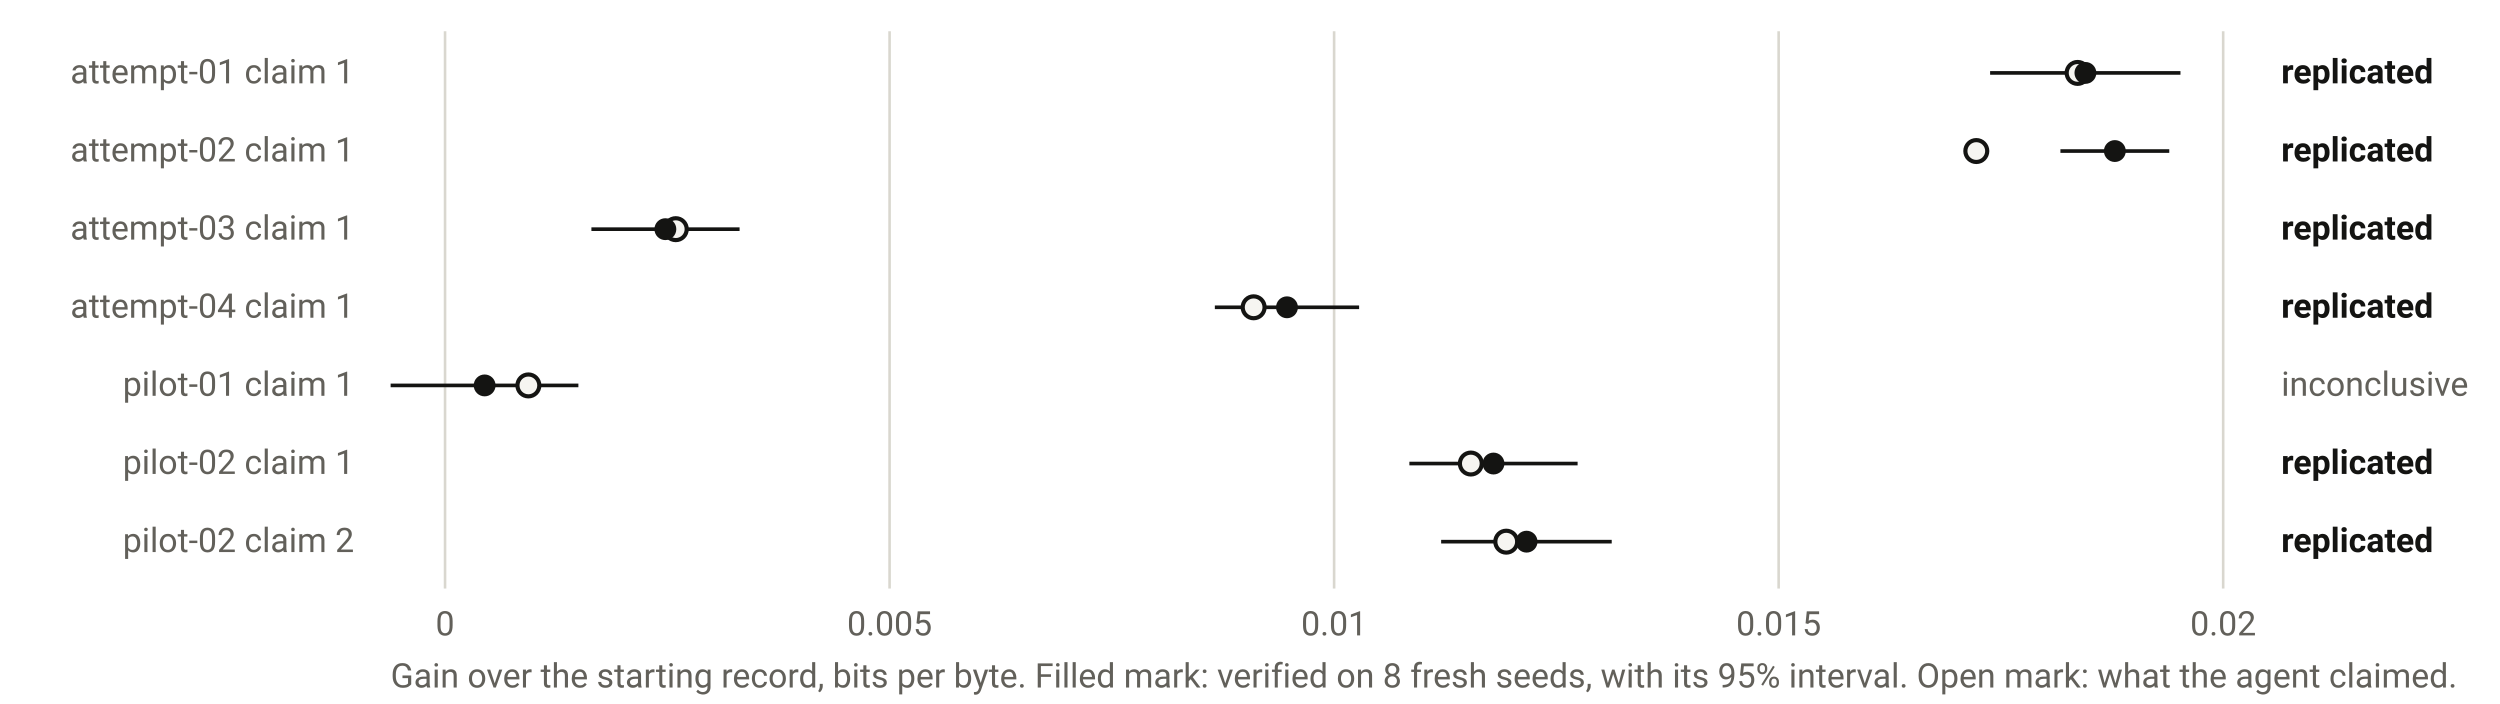
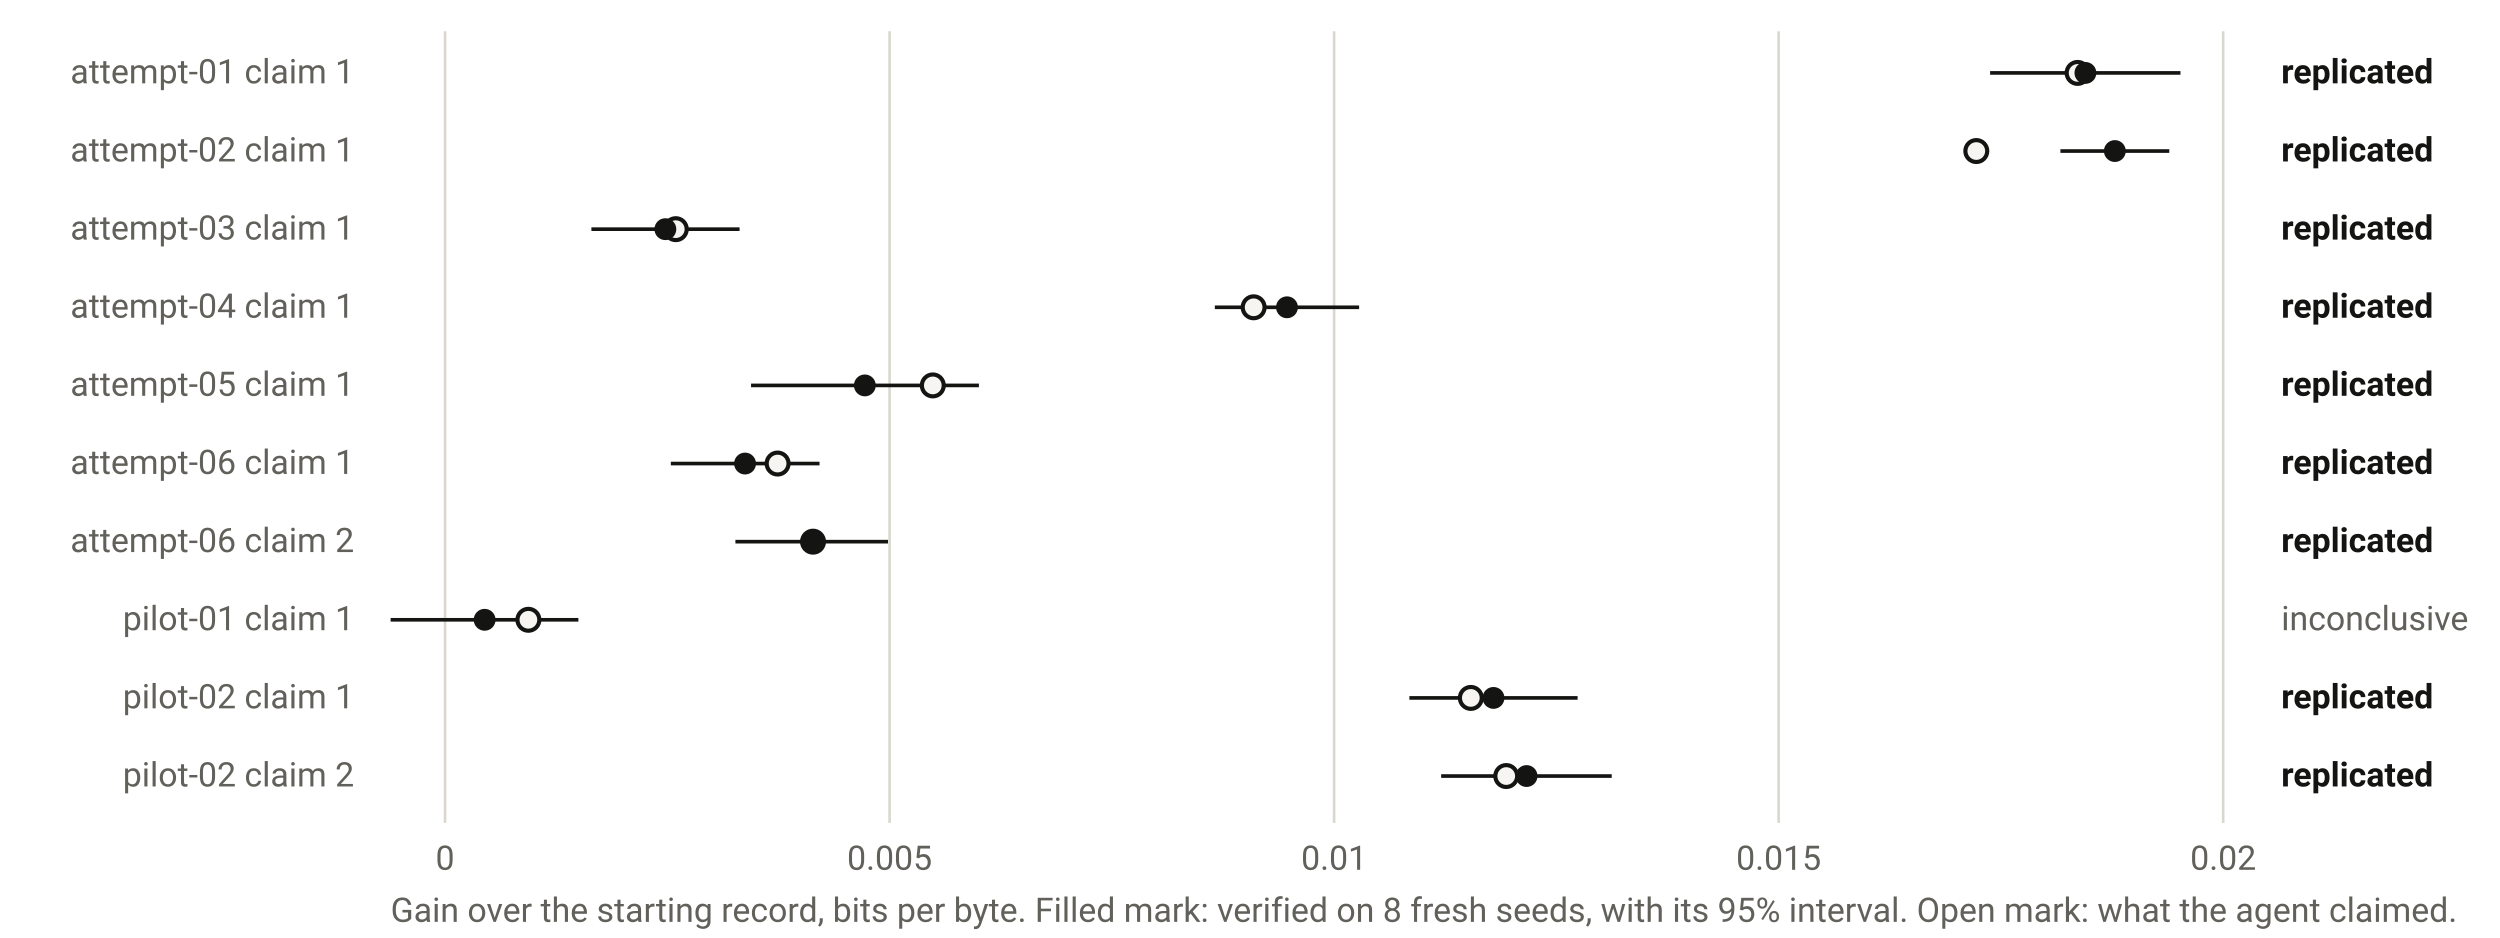
- <svg xmlns="http://www.w3.org/2000/svg" viewBox="0 0 960 270" role="img" aria-label="What each agent claim claimed against what the rerun found">
+ <svg xmlns="http://www.w3.org/2000/svg" viewBox="0 0 960 360" role="img" aria-label="What each agent claim claimed against what the rerun found">
  <style>
.t{font:13px ui-sans-serif,-apple-system,'Segoe UI',Roboto,sans-serif;fill:#141412;font-variant-numeric:tabular-nums}
.m{fill:#62605a}.b{font-weight:600}.a{fill:#b92c17}
.l{fill:none;stroke:#141412;stroke-width:1.6}.la{stroke:#b92c17;stroke-width:2.4}.g{stroke:#d9d7cf;stroke-width:1;fill:none}.ax{stroke:#62605a;stroke-width:1;fill:none}
.p{fill:#141412}.pa{fill:#b92c17}.h{fill:#f6f5f1;stroke:#141412;stroke-width:1.6}.w{stroke:#141412;stroke-width:1.4;fill:none}.wa{stroke:#b92c17;stroke-width:1.8;fill:none}
@media (prefers-color-scheme:dark){.t{fill:#ecebe4}.m{fill:#9b998f}.a{fill:#ff8a6b}.l{stroke:#ecebe4}.la{stroke:#ff8a6b}.g{stroke:#2e2d2a}.ax{stroke:#9b998f}.p{fill:#ecebe4}.pa{fill:#ff8a6b}.h{fill:#111110;stroke:#ecebe4}.w{stroke:#ecebe4}.wa{stroke:#ff8a6b}}
</style>
-   <path class="g" d="M170.9 12V226" />
-   <text class="t m" x="170.9" y="244.0" text-anchor="middle">0</text>
-   <path class="g" d="M341.6 12V226" />
-   <text class="t m" x="341.6" y="244.0" text-anchor="middle">0.005</text>
-   <path class="g" d="M512.3 12V226" />
-   <text class="t m" x="512.3" y="244.0" text-anchor="middle">0.01</text>
-   <path class="g" d="M683.0 12V226" />
-   <text class="t m" x="683.0" y="244.0" text-anchor="middle">0.015</text>
-   <path class="g" d="M853.7 12V226" />
-   <text class="t m" x="853.7" y="244.0" text-anchor="middle">0.02</text>
-   <text class="t m" x="150.0" y="264.0" text-anchor="start">Gain over the starting record, bits per byte. Filled mark: verified on 8 fresh seeds, with its 95% interval. Open mark: what the agent claimed.</text>
+   <path class="g" d="M170.9 12V316" />
+   <text class="t m" x="170.9" y="334.0" text-anchor="middle">0</text>
+   <path class="g" d="M341.6 12V316" />
+   <text class="t m" x="341.6" y="334.0" text-anchor="middle">0.005</text>
+   <path class="g" d="M512.3 12V316" />
+   <text class="t m" x="512.3" y="334.0" text-anchor="middle">0.01</text>
+   <path class="g" d="M683.0 12V316" />
+   <text class="t m" x="683.0" y="334.0" text-anchor="middle">0.015</text>
+   <path class="g" d="M853.7 12V316" />
+   <text class="t m" x="853.7" y="334.0" text-anchor="middle">0.02</text>
+   <text class="t m" x="150.0" y="354.0" text-anchor="start">Gain over the starting record, bits per byte. Filled mark: verified on 8 fresh seeds, with its 95% interval. Open mark: what the agent claimed.</text>
  <text class="t m" x="136.0" y="32.0" text-anchor="end">attempt-01 claim 1</text>
  <path class="w" d="M764.2 28H837.3" />
  <circle class="h" cx="797.8" cy="28.0" r="4.2" />
  <circle class="p" cx="800.8" cy="28.0" r="4.2" />
  <text class="t b" x="876.0" y="32.0" text-anchor="start">replicated</text>
  <text class="t m" x="136.0" y="62.0" text-anchor="end">attempt-02 claim 1</text>
  <path class="w" d="M791.2 58H833.0" />
  <circle class="h" cx="758.9" cy="58.0" r="4.2" />
  <circle class="p" cx="812.1" cy="58.0" r="4.2" />
  <text class="t b" x="876.0" y="62.0" text-anchor="start">replicated</text>
  <text class="t m" x="136.0" y="92.0" text-anchor="end">attempt-03 claim 1</text>
  <path class="w" d="M227.1 88H284.0" />
  <circle class="h" cx="259.5" cy="88.0" r="4.2" />
  <circle class="p" cx="255.5" cy="88.0" r="4.2" />
  <text class="t b" x="876.0" y="92.0" text-anchor="start">replicated</text>
  <text class="t m" x="136.0" y="122.0" text-anchor="end">attempt-04 claim 1</text>
  <path class="w" d="M466.5 118H521.9" />
  <circle class="h" cx="481.4" cy="118.0" r="4.2" />
  <circle class="p" cx="494.2" cy="118.0" r="4.2" />
  <text class="t b" x="876.0" y="122.0" text-anchor="start">replicated</text>
-   <text class="t m" x="136.0" y="152.0" text-anchor="end">pilot-01 claim 1</text>
-   <path class="w" d="M150.0 148H222.1" />
-   <circle class="h" cx="202.9" cy="148.0" r="4.2" />
-   <circle class="p" cx="186.1" cy="148.0" r="4.2" />
-   <text class="t m" x="876.0" y="152.0" text-anchor="start">inconclusive</text>
-   <text class="t m" x="136.0" y="182.0" text-anchor="end">pilot-02 claim 1</text>
-   <path class="w" d="M541.2 178H605.8" />
-   <circle class="h" cx="564.8" cy="178.0" r="4.2" />
-   <circle class="p" cx="573.5" cy="178.0" r="4.2" />
+   <text class="t m" x="136.0" y="152.0" text-anchor="end">attempt-05 claim 1</text>
+   <path class="w" d="M288.4 148H375.9" />
+   <circle class="h" cx="358.2" cy="148.0" r="4.2" />
+   <circle class="p" cx="332.1" cy="148.0" r="4.2" />
+   <text class="t b" x="876.0" y="152.0" text-anchor="start">replicated</text>
+   <text class="t m" x="136.0" y="182.0" text-anchor="end">attempt-06 claim 1</text>
+   <path class="w" d="M257.6 178H314.7" />
+   <circle class="h" cx="298.6" cy="178.0" r="4.2" />
+   <circle class="p" cx="286.1" cy="178.0" r="4.2" />
  <text class="t b" x="876.0" y="182.0" text-anchor="start">replicated</text>
-   <text class="t m" x="136.0" y="212.0" text-anchor="end">pilot-02 claim 2</text>
-   <path class="w" d="M553.4 208H618.9" />
-   <circle class="h" cx="578.4" cy="208.0" r="4.2" />
-   <circle class="p" cx="586.2" cy="208.0" r="4.2" />
+   <text class="t m" x="136.0" y="212.0" text-anchor="end">attempt-06 claim 2</text>
+   <path class="w" d="M282.4 208H341.0" />
+   <circle class="h" cx="312.2" cy="208.0" r="4.2" />
+   <circle class="p" cx="311.7" cy="208.0" r="4.2" />
  <text class="t b" x="876.0" y="212.0" text-anchor="start">replicated</text>
+   <text class="t m" x="136.0" y="242.0" text-anchor="end">pilot-01 claim 1</text>
+   <path class="w" d="M150.0 238H222.1" />
+   <circle class="h" cx="202.9" cy="238.0" r="4.2" />
+   <circle class="p" cx="186.1" cy="238.0" r="4.2" />
+   <text class="t m" x="876.0" y="242.0" text-anchor="start">inconclusive</text>
+   <text class="t m" x="136.0" y="272.0" text-anchor="end">pilot-02 claim 1</text>
+   <path class="w" d="M541.2 268H605.8" />
+   <circle class="h" cx="564.8" cy="268.0" r="4.2" />
+   <circle class="p" cx="573.5" cy="268.0" r="4.2" />
+   <text class="t b" x="876.0" y="272.0" text-anchor="start">replicated</text>
+   <text class="t m" x="136.0" y="302.0" text-anchor="end">pilot-02 claim 2</text>
+   <path class="w" d="M553.4 298H618.9" />
+   <circle class="h" cx="578.4" cy="298.0" r="4.2" />
+   <circle class="p" cx="586.2" cy="298.0" r="4.2" />
+   <text class="t b" x="876.0" y="302.0" text-anchor="start">replicated</text>
</svg>
